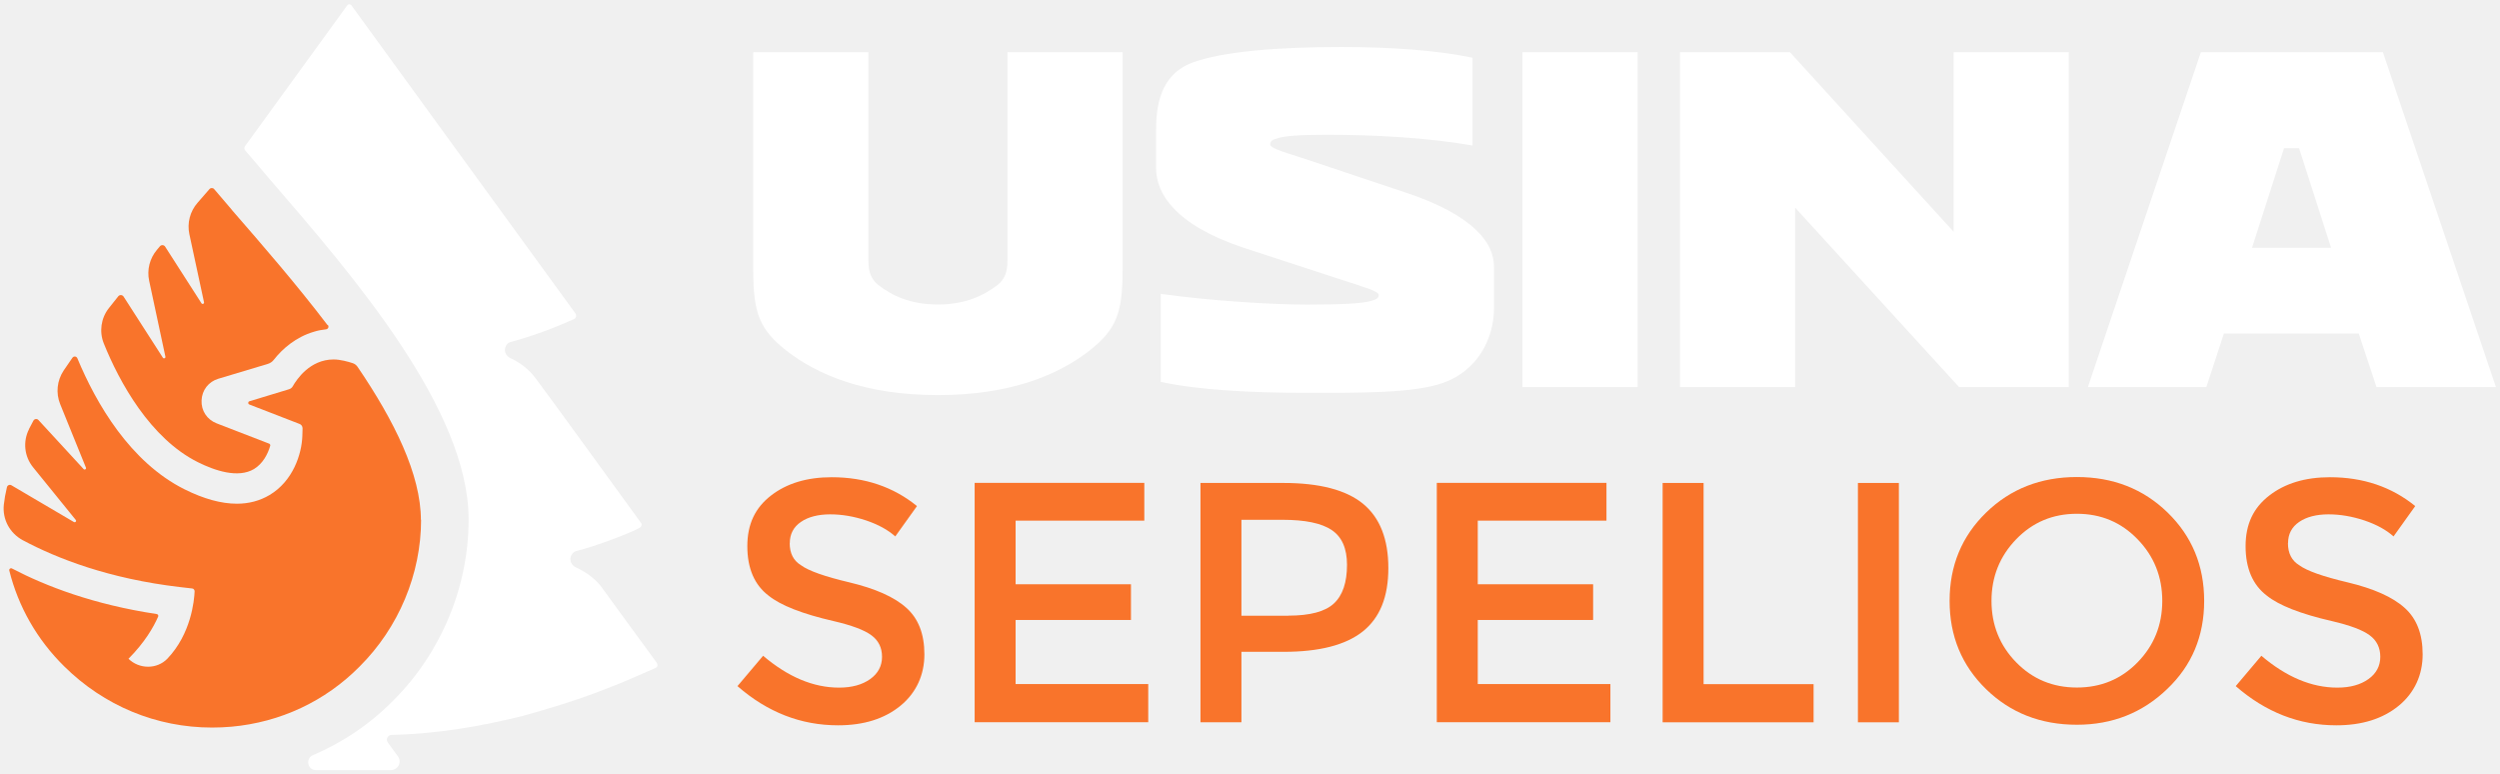
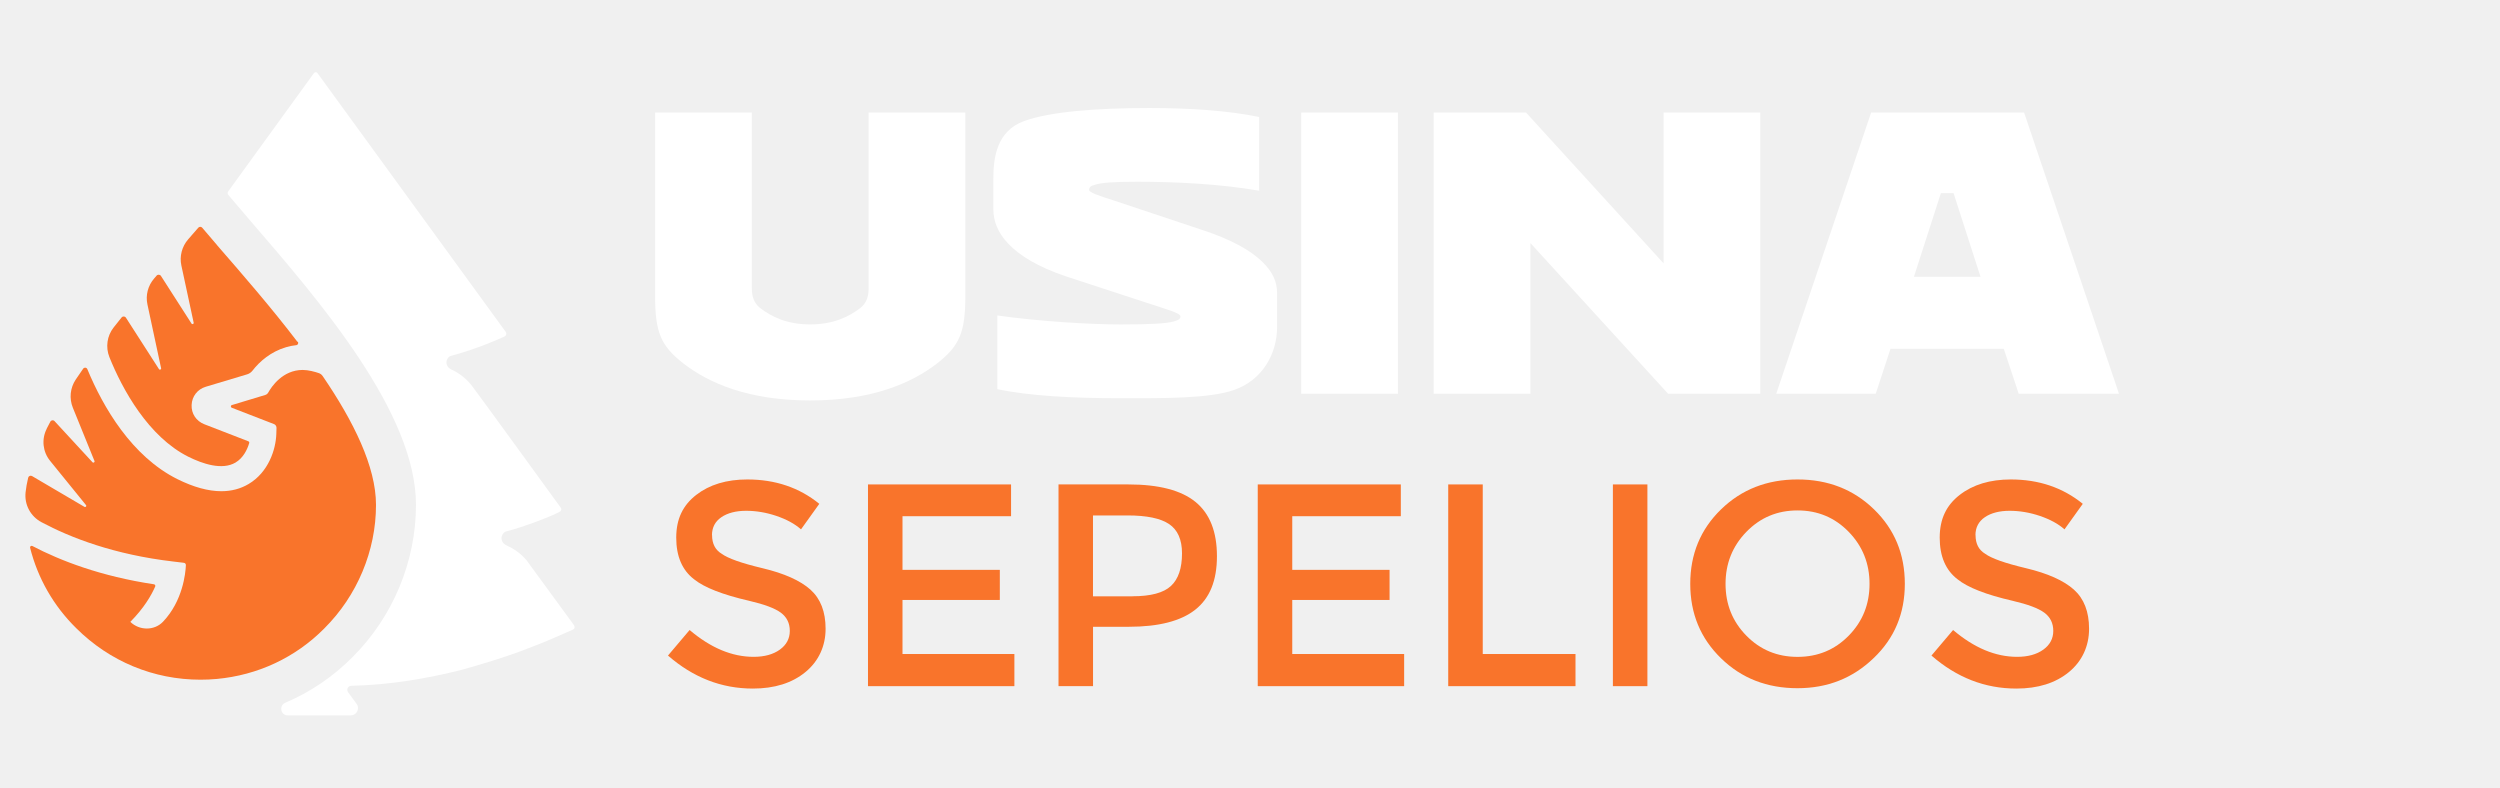
- <svg xmlns="http://www.w3.org/2000/svg" width="559" height="173" viewBox="0 0 559 173" fill="none">
-   <path d="M176.647 121.458C176.647 123.706 177.487 125.366 179.189 126.395C180.87 127.635 184.484 128.917 190.01 130.22C195.81 131.606 200.075 133.498 202.744 135.914C205.433 138.309 206.778 141.776 206.778 146.315C206.778 150.854 204.992 154.888 201.42 157.809C197.848 160.729 193.204 162.179 187.468 162.179C179.147 162.179 171.667 159.259 164.964 153.417L170.7 146.63C176.289 151.379 181.942 153.753 187.699 153.753C190.578 153.753 192.889 153.102 194.654 151.841C196.419 150.58 197.302 148.9 197.302 146.861C197.302 144.823 196.503 143.205 194.927 142.05C193.351 140.873 190.536 139.822 186.48 138.877C179.504 137.28 174.629 135.368 171.919 133.182C168.767 130.787 167.17 127.089 167.17 122.13C167.17 117.171 168.935 113.536 172.465 110.804C175.995 108.073 180.513 106.707 186.039 106.707C193.477 106.707 199.844 108.871 205.118 113.158L200.264 119.945C198.646 118.495 196.482 117.297 193.751 116.373C191.019 115.469 188.35 115.007 185.703 115.007C183.055 115.007 180.786 115.574 179.147 116.709C177.487 117.843 176.668 119.44 176.668 121.458H176.689H176.647Z" fill="#F9742B" />
-   <path d="M255.968 107.99V116.416H227.181V130.641H252.984V138.626H227.181V152.956H256.85V161.487H218.02V107.969H255.968V107.99Z" fill="#F9742B" />
-   <path d="M287.066 107.988C295.156 107.988 301.102 109.543 304.884 112.632C308.666 115.742 310.558 120.533 310.558 127.025C310.558 133.518 308.645 138.162 304.821 141.209C300.997 144.234 295.114 145.747 287.171 145.747H277.695V161.506H268.533V107.988H287.066ZM288.18 137.658C293.033 137.658 296.437 136.754 298.392 134.926C300.346 133.098 301.312 130.219 301.312 126.29C301.312 122.634 300.178 120.049 297.887 118.515C295.618 116.981 291.941 116.225 286.856 116.225H277.695V137.679H288.18V137.658Z" fill="#F9742B" />
-   <path d="M359.347 107.99V116.416H330.561V130.641H356.364V138.626H330.561V152.956H360.23V161.487H321.399V107.969H359.347V107.99Z" fill="#F9742B" />
-   <path d="M371.913 161.506V107.988H381.074V152.975H405.68V161.506H371.913Z" fill="#F9742B" />
-   <path d="M415.597 107.988H424.758V161.506H415.597V107.988Z" fill="#F9742B" />
-   <path d="M464.577 162.052C456.487 162.052 449.721 159.405 444.279 154.11C438.837 148.815 436.105 142.238 436.105 134.358C436.105 126.479 438.837 119.902 444.279 114.607C449.721 109.312 456.487 106.664 464.577 106.664C472.667 106.664 479.433 109.312 484.875 114.607C490.317 119.902 493.049 126.479 493.049 134.358C493.049 142.238 490.296 148.815 484.77 154.068C479.244 159.384 472.52 162.052 464.577 162.052ZM464.577 114.88C459.198 114.88 454.68 116.771 451.003 120.574C447.326 124.377 445.477 128.979 445.477 134.358C445.477 139.737 447.326 144.339 451.003 148.1C454.68 151.861 459.198 153.731 464.577 153.731C469.956 153.731 474.474 151.861 478.151 148.1C481.828 144.339 483.677 139.758 483.677 134.358C483.677 128.958 481.828 124.356 478.151 120.574C474.474 116.771 469.956 114.88 464.577 114.88Z" fill="#F9742B" />
-   <path d="M511.791 121.458C511.791 123.706 512.632 125.366 514.334 126.395C516.015 127.635 519.629 128.917 525.155 130.22C530.954 131.606 535.22 133.498 537.888 135.914C540.578 138.309 541.923 141.776 541.923 146.315C541.923 150.854 540.137 154.888 536.565 157.809C532.992 160.729 528.349 162.179 522.612 162.179C514.292 162.179 506.811 159.259 500.108 153.417L505.845 146.63C511.434 151.379 517.086 153.753 522.844 153.753C525.722 153.753 528.034 153.102 529.799 151.841C531.564 150.58 532.446 148.9 532.446 146.861C532.446 144.823 531.648 143.205 530.072 142.05C528.496 140.873 525.68 139.822 521.625 138.877C514.649 137.28 509.774 135.368 507.063 133.182C503.912 130.787 502.315 127.089 502.315 122.13C502.315 117.171 504.08 113.536 507.61 110.804C511.14 108.073 515.657 106.707 521.184 106.707C528.622 106.707 534.989 108.871 540.263 113.158L535.409 119.945C533.791 118.495 531.627 117.297 528.895 116.373C526.164 115.469 523.495 115.007 520.847 115.007C518.2 115.007 515.931 115.574 514.292 116.709C512.632 117.843 511.812 119.44 511.812 121.458H511.833H511.791Z" fill="#F9742B" />
-   <path d="M73.35 72.688C73.624 73.045 73.413 73.57 72.951 73.633C71.984 73.739 71.081 73.907 70.219 74.18C66.206 75.356 63.18 77.983 61.289 80.399C60.932 80.862 60.47 81.198 59.923 81.366L48.85 84.686C46.644 85.337 45.173 87.249 45.089 89.54C44.984 91.83 46.308 93.826 48.472 94.667L60.218 99.205C60.386 99.268 60.491 99.478 60.449 99.668C59.903 101.538 58.81 103.66 56.814 104.879C53.242 107.001 48.01 105.215 44.269 103.345C33.595 98.029 26.682 85.4 23.215 76.785C22.165 74.159 22.585 71.154 24.329 68.927C25.043 68.023 25.737 67.141 26.451 66.258C26.766 65.859 27.376 65.901 27.649 66.321L36.432 79.979C36.621 80.273 37.083 80.084 36.999 79.748L33.364 62.77C32.839 60.333 33.49 57.769 35.108 55.857C35.339 55.584 35.57 55.332 35.781 55.059C36.096 54.702 36.684 54.743 36.936 55.143L45.068 67.813C45.257 68.107 45.719 67.918 45.635 67.582L42.357 52.348C41.832 49.869 42.504 47.284 44.164 45.372C45.173 44.195 46.245 42.998 46.854 42.283C47.127 41.968 47.631 41.968 47.904 42.283C49.144 43.733 50.426 45.225 51.729 46.759L51.96 47.053C58.684 54.785 66.332 63.59 73.245 72.667H73.287L73.35 72.688Z" fill="#F9742B" />
-   <path d="M94.195 116.16C94.195 128.347 89.194 140.324 80.432 149.044C72.741 156.819 62.697 161.505 51.771 162.492C50.342 162.618 48.892 162.681 47.422 162.681C34.982 162.681 23.258 157.806 14.369 149.002C8.297 143.035 4.094 135.66 2.077 127.57C1.993 127.234 2.35 126.939 2.666 127.108C10.23 131.058 20.925 135.176 35.045 137.298C35.319 137.34 35.487 137.614 35.382 137.866C34.331 140.261 32.377 143.644 28.742 147.3C31.137 149.654 35.108 149.696 37.441 147.279C42.736 141.732 43.45 134.315 43.534 132.214C43.534 131.898 43.303 131.604 42.988 131.583L40.256 131.268C24.413 129.419 12.793 124.901 5.082 120.783C2.161 119.207 0.501 116.097 0.859 112.819C0.985 111.643 1.216 110.319 1.552 108.932C1.657 108.491 2.161 108.281 2.561 108.512L16.534 116.728C16.849 116.896 17.164 116.538 16.954 116.265L7.393 104.477C5.439 102.061 5.082 98.741 6.49 95.968V95.925L6.511 95.883C6.826 95.274 7.141 94.665 7.477 94.055C7.708 93.635 8.276 93.572 8.591 93.908L18.698 104.877C18.929 105.15 19.37 104.877 19.223 104.561L13.466 90.378C12.457 87.899 12.751 85.104 14.222 82.877C14.874 81.91 15.525 80.965 16.197 79.998C16.492 79.578 17.122 79.641 17.311 80.124C21.514 90.231 29.12 103.343 41.286 109.415C45.593 111.559 49.502 112.63 52.99 112.63C55.679 112.63 58.117 111.979 60.281 110.697C65.492 107.608 67.509 101.599 67.635 97.396L67.677 95.778C67.677 95.337 67.425 94.938 67.005 94.791L55.763 90.441C55.427 90.315 55.448 89.832 55.784 89.727L64.651 87.037C65.009 86.932 65.324 86.68 65.492 86.365C66.353 84.852 69.316 80.376 74.632 80.376C76.145 80.376 77.91 80.881 78.877 81.196C79.339 81.343 79.717 81.637 79.99 82.036C88.185 94.076 94.153 106.095 94.153 116.307L94.195 116.16Z" fill="#F9742B" />
-   <path d="M146.704 149.319C145.423 149.886 143.09 150.937 140.044 152.219C137.984 153.122 135.463 154.026 132.689 155.118C128.172 156.799 122.688 158.48 116.951 160.077C108.021 162.304 98.019 164.09 87.618 164.322C86.736 164.322 86.231 165.309 86.757 166.045L89.005 169.112C89.194 169.385 89.383 169.701 89.383 170.268C89.383 171.319 88.543 172.201 87.387 172.201H70.682C68.77 172.201 68.266 169.575 70.031 168.839C76.713 166.003 82.827 161.863 88.038 156.568C98.713 145.894 104.827 131.164 104.827 116.162C104.827 91.577 79.129 61.824 60.344 40.077L60.176 39.887C58.348 37.702 56.562 35.622 54.86 33.647C54.629 33.374 54.608 32.974 54.818 32.68L77.658 1.225C77.932 0.868 78.415 0.889 78.625 1.225L128.76 70.145C128.97 70.46 128.928 71.048 128.487 71.301C126.491 72.204 121.322 74.515 114.493 76.406C114.262 76.47 114.031 76.533 114.031 76.533C113.232 76.806 112.938 77.814 112.938 78.214C112.938 78.487 113.001 79.495 114.178 80.084C116.426 81.113 118.422 82.668 119.914 84.727C120.355 85.19 143.385 116.918 143.385 116.918C143.658 117.233 143.532 117.78 143.069 118.011C141.409 119.019 133.404 122.108 128.802 123.243C128.046 123.495 127.583 124.377 127.583 124.987C127.583 125.596 127.899 126.416 128.802 126.857C131.008 127.886 132.668 129.042 134.286 130.912C134.286 130.912 144.54 144.99 146.873 148.142C147.188 148.604 147.146 149.088 146.683 149.319H146.704Z" fill="white" />
-   <path d="M223.209 63.673C224.68 62.454 225.352 60.92 225.352 58.399V11.668H251.113V60.437C251.113 70.25 249.579 73.738 243.696 78.403C236.762 83.803 226.088 88.341 209.782 88.341C193.477 88.341 182.844 83.803 175.91 78.403C170.027 73.738 168.493 70.25 168.493 60.437V11.668H194.254V58.399C194.254 60.92 194.948 62.454 196.397 63.673C199.486 66.069 203.563 68.086 209.782 68.086C216.002 68.086 220.078 66.069 223.209 63.673Z" fill="white" />
-   <path d="M259.644 85.336V65.711C270.928 67.287 284.481 68.106 292.507 68.106C300.534 68.106 304.589 67.854 306.628 67.308C307.972 66.951 308.414 66.572 308.414 65.963C308.414 65.101 305.073 64.177 299.21 62.265L277.862 55.289C270.445 52.767 265.528 49.783 262.523 46.569C259.77 43.69 258.594 40.559 258.594 37.449V29.381C258.594 23.749 259.476 16.689 266.746 14C273.533 11.478 286.015 10.512 300.177 10.512C310.809 10.512 321.231 11.205 329.384 12.907V32.532C319.088 30.747 307.363 30.137 296.92 30.137C290.553 30.137 287.212 30.389 285.531 30.999C284.481 31.251 284.124 31.692 284.124 32.301C284.124 33.037 286.393 33.772 290.826 35.18L314.192 42.976C321.861 45.497 327.009 48.376 330.14 51.38C333.019 54.133 334.196 56.781 334.196 59.869V68.842C334.196 76.007 330.287 82.941 322.87 85.588C316.167 87.984 303.917 87.837 292.297 87.837C279.837 87.837 268.196 87.227 259.686 85.399L259.644 85.336Z" fill="white" />
-   <path d="M340.562 86.555V11.668H366.323V86.555H340.562Z" fill="white" />
-   <path d="M401.561 86.555H375.8V11.668H400.384L437.008 51.822V11.668H462.769V86.555H438.227L401.561 46.443V86.555Z" fill="white" />
-   <path d="M527.634 74.579H497.461L493.532 86.555H467.035L492.313 11.668H533.034L558.312 86.555H531.606L527.634 74.579ZM503.701 55.415H521.436L514.271 33.142H510.909L503.743 55.415H503.701Z" fill="white" />
+ <svg xmlns="http://www.w3.org/2000/svg" id="Capa_1" data-name="Capa 1" viewBox="0 0 549 173">
+   <defs>
+     <style>
+       .cls-1 {
+         fill: #f9742b;
+       }
+ 
+       .cls-2 {
+         fill: #fff;
+       }
+     </style>
+   </defs>
+   <g>
+     <path class="cls-1" d="M156.37,117.52c0,1.87.7,3.24,2.1,4.08,1.4,1.03,4.38,2.08,8.95,3.17,4.8,1.14,8.32,2.72,10.55,4.71,2.22,1.99,3.33,4.86,3.33,8.6s-1.48,7.09-4.43,9.51c-2.95,2.42-6.8,3.62-11.55,3.62-6.88,0-13.09-2.42-18.63-7.25l4.75-5.61c4.63,3.93,9.31,5.89,14.06,5.89,2.38,0,4.29-.53,5.75-1.58,1.46-1.05,2.19-2.43,2.19-4.12s-.66-3.02-1.96-3.99c-1.31-.97-3.64-1.84-6.99-2.62-5.78-1.33-9.81-2.9-12.06-4.71-2.61-1.99-3.93-5.04-3.93-9.15s1.46-7.11,4.38-9.38c2.92-2.27,6.67-3.4,11.24-3.4,6.15,0,11.42,1.79,15.8,5.35l-4.02,5.61c-1.34-1.2-3.14-2.18-5.39-2.95-2.25-.76-4.48-1.13-6.67-1.13s-4.06.47-5.43,1.41c-1.37.94-2.06,2.26-2.06,3.94h.02Z" />
+     <path class="cls-1" d="M222.03,106.38v6.98h-23.84v11.78h21.37v6.61h-21.37v11.87h24.57v7.06h-32.15v-44.3h31.42Z" />
+     <path class="cls-1" d="M247.79,106.38c6.7,0,11.62,1.29,14.75,3.85,3.14,2.57,4.7,6.54,4.7,11.91s-1.58,9.23-4.75,11.74c-3.17,2.51-8.04,3.76-14.61,3.76h-7.85v13.04h-7.58v-44.3h15.34ZM248.7,130.94c4.02,0,6.83-.76,8.45-2.27,1.62-1.51,2.42-3.9,2.42-7.15,0-3.02-.95-5.16-2.83-6.43-1.88-1.27-4.93-1.9-9.14-1.9h-7.58v17.76h8.68Z" />
+     <path class="cls-1" d="M307.62,106.38v6.98h-23.84v11.78h21.37v6.61h-21.37v11.87h24.57v7.06h-32.15v-44.3h31.42Z" />
+     <path class="cls-1" d="M318.03,150.68v-44.3h7.58v37.24h20.37v7.06h-27.95Z" />
+     <path class="cls-1" d="M354.19,106.38h7.58v44.3h-7.58v-44.3Z" />
+     <path class="cls-1" d="M394.74,151.13c-6.7,0-12.31-2.18-16.8-6.57-4.51-4.38-6.76-9.83-6.76-16.35s2.25-11.97,6.76-16.35c4.51-4.38,10.1-6.57,16.8-6.57s12.29,2.19,16.8,6.57c4.51,4.38,6.76,9.83,6.76,16.35s-2.28,11.96-6.85,16.31c-4.57,4.41-10.13,6.61-16.72,6.61h.01ZM394.74,112.09c-4.45,0-8.19,1.57-11.24,4.71-3.05,3.14-4.57,6.95-4.57,11.42s1.52,8.26,4.57,11.37c3.05,3.11,6.79,4.66,11.24,4.66s8.19-1.55,11.24-4.66c3.05-3.11,4.57-6.9,4.57-11.37s-1.52-8.28-4.57-11.42c-3.05-3.14-6.79-4.71-11.24-4.71Z" />
+     <path class="cls-1" d="M433.83,117.52c0,1.87.7,3.24,2.1,4.08,1.4,1.03,4.38,2.08,8.95,3.17,4.8,1.14,8.32,2.72,10.55,4.71,2.22,1.99,3.33,4.86,3.33,8.6s-1.48,7.09-4.43,9.51c-2.95,2.42-6.8,3.62-11.55,3.62-6.88,0-13.09-2.42-18.63-7.25l4.75-5.61c4.63,3.93,9.31,5.89,14.06,5.89,2.38,0,4.29-.53,5.75-1.58,1.46-1.05,2.19-2.43,2.19-4.12s-.66-3.02-1.96-3.99c-1.31-.97-3.64-1.84-6.99-2.62-5.78-1.33-9.81-2.9-12.06-4.71-2.61-1.99-3.93-5.04-3.93-9.15s1.46-7.11,4.38-9.38c2.92-2.27,6.67-3.4,11.24-3.4,6.15,0,11.42,1.79,15.8,5.35l-4.02,5.61c-1.34-1.2-3.14-2.18-5.39-2.95-2.25-.76-4.48-1.13-6.67-1.13s-4.06.47-5.43,1.41c-1.37.94-2.06,2.26-2.06,3.94h.02Z" />
+   </g>
+   <g>
+     <path class="cls-1" d="M65.39,75.03c.22.29.05.73-.33.77-.79.08-1.54.23-2.25.45-3.32.97-5.81,3.13-7.36,5.14-.29.37-.67.65-1.13.8l-9.13,2.74c-1.82.54-3.04,2.12-3.11,4-.09,1.89,1.01,3.54,2.78,4.23l9.68,3.75c.15.06.23.22.19.37-.45,1.54-1.35,3.3-3,4.29-2.95,1.75-7.25.28-10.35-1.26-8.8-4.39-14.51-14.8-17.36-21.9-.86-2.16-.52-4.64.92-6.48.58-.74,1.17-1.47,1.75-2.2.26-.33.77-.29.98.06l7.24,11.27c.16.24.53.08.47-.19l-3-14c-.44-2.02.1-4.12,1.45-5.69.19-.22.38-.44.56-.65.27-.3.74-.27.96.07l6.71,10.46c.16.24.53.08.47-.19l-2.7-12.56c-.44-2.04.12-4.17,1.49-5.75.84-.97,1.71-1.96,2.22-2.55.23-.27.64-.27.87,0,1.02,1.2,2.08,2.43,3.16,3.7l.19.24c5.54,6.37,11.85,13.63,17.56,21.12l.04-.02Z" />
+     <path class="cls-1" d="M82.57,110.89c0,10.06-4.13,19.93-11.35,27.11-6.34,6.41-14.63,10.27-23.63,11.1-1.18.11-2.38.16-3.58.16-10.26,0-19.93-4.01-27.25-11.29-5.01-4.92-8.47-11-10.15-17.68-.07-.28.23-.52.49-.39,6.23,3.26,15.05,6.65,26.71,8.41.22.04.36.25.28.47-.86,1.98-2.48,4.76-5.47,7.78,1.98,1.93,5.25,1.98,7.17-.02,4.36-4.57,4.96-10.7,5.03-12.43.01-.27-.18-.5-.45-.52l-2.25-.27c-13.07-1.52-22.65-5.25-29.02-8.65-2.41-1.29-3.78-3.87-3.48-6.58.11-.98.29-2.06.57-3.2.09-.36.51-.53.84-.35l11.52,6.77c.26.14.52-.16.34-.39l-7.89-9.72c-1.62-1.99-1.91-4.74-.75-7.02l.02-.04v-.04c.26-.51.52-1,.79-1.51.18-.34.66-.4.91-.12l8.34,9.04c.19.22.55,0,.44-.27l-4.75-11.7c-.83-2.04-.6-4.35.63-6.19.53-.8,1.08-1.58,1.63-2.38.24-.34.77-.29.92.1,3.46,8.34,9.74,19.15,19.78,24.15,3.55,1.76,6.77,2.65,9.65,2.65,2.22,0,4.23-.53,6.01-1.6,4.3-2.55,5.95-7.51,6.06-10.98l.04-1.34c0-.36-.21-.69-.55-.82l-9.27-3.59c-.28-.11-.27-.51.02-.59l7.31-2.21c.29-.08.55-.29.69-.56.7-1.25,3.15-4.94,7.55-4.94,1.25,0,2.71.41,3.5.68.38.12.69.36.91.69,6.76,9.92,11.69,19.85,11.69,28.27h-.01Z" />
+   </g>
+   <path class="cls-2" d="M125.88,138.23c-1.06.47-2.99,1.33-5.49,2.39-1.7.74-3.77,1.49-6.07,2.39-3.72,1.38-8.24,2.77-12.98,4.1-7.37,1.84-15.61,3.31-24.19,3.49-.73.01-1.14.82-.71,1.41l1.86,2.54c.16.22.31.48.31.95,0,.86-.69,1.6-1.64,1.6h-13.77c-1.58,0-2-2.16-.54-2.78,5.51-2.34,10.55-5.75,14.85-10.12,8.8-8.8,13.84-20.95,13.84-33.33,0-20.28-21.2-44.82-36.69-62.75l-.13-.16c-1.51-1.8-2.97-3.51-4.38-5.14-.2-.23-.21-.56-.03-.8l18.81-25.95c.22-.29.62-.28.8,0l41.35,56.84c.18.27.13.75-.22.95-1.64.75-5.91,2.66-11.54,4.21-.19.05-.38.11-.38.11-.65.23-.91,1.05-.91,1.38.01.23.05,1.05,1.02,1.55,1.86.85,3.5,2.13,4.74,3.83.36.37,19.36,26.56,19.36,26.56.22.27.12.71-.27.89-1.38.83-7.98,3.38-11.76,4.32-.62.21-1,.94-1,1.44s.25,1.18,1,1.55c1.81.85,3.19,1.8,4.52,3.35,0,0,8.46,11.6,10.38,14.2.25.37.22.79-.16.97Z" />
+   <g>
+     <path class="cls-2" d="M188.98,67.6c1.21-1.01,1.77-2.27,1.77-4.35V24.71h21.24v40.21c0,8.1-1.27,10.97-6.12,14.82-5.72,4.45-14.52,8.2-27.96,8.2s-22.21-3.74-27.93-8.2c-4.85-3.84-6.12-6.72-6.12-14.82V24.71h21.24v38.54c0,2.07.57,3.34,1.77,4.35,2.55,1.97,5.92,3.64,11.04,3.64s8.49-1.67,11.07-3.64Z" />
+     <path class="cls-2" d="M219.02,85.47v-16.19c9.3,1.31,20.48,1.97,27.1,1.97s9.97-.2,11.64-.66c1.11-.3,1.47-.6,1.47-1.11,0-.7-2.75-1.47-7.6-3.05l-17.6-5.76c-6.12-2.07-10.17-4.55-12.65-7.2-2.27-2.38-3.24-4.95-3.24-7.53v-6.66c0-4.65.72-10.47,6.72-12.68,5.61-2.07,15.89-2.88,27.56-2.88,8.76,0,17.36.57,24.09,1.97v16.19c-8.49-1.47-18.16-1.97-26.77-1.97-5.25,0-8,.2-9.4.7-.87.2-1.17.57-1.17,1.07,0,.6,1.87,1.21,5.52,2.38l19.27,6.42c6.32,2.07,10.58,4.45,13.15,6.92,2.37,2.27,3.34,4.45,3.34,6.99v7.4c0,5.92-3.22,11.62-9.35,13.81-5.53,1.97-15.64,1.85-25.21,1.85-10.27,0-19.87-.5-26.9-2h0Z" />
+     <path class="cls-2" d="M285.75,86.47V24.71h21.24v61.76h-21.24Z" />
+     <path class="cls-2" d="M336.07,86.47h-21.24V24.71h20.28l30.21,33.12V24.71h21.24v61.76h-20.24l-30.24-33.09v33.09h-.01Z" />
+     <path class="cls-2" d="M440.04,76.6h-24.89l-3.24,9.87h-21.85l20.84-61.76h33.59l20.84,61.76h-22.02l-3.28-9.87ZM420.3,60.78h14.62l-5.92-18.37h-2.78l-5.92,18.37h-.01Z" />
+   </g>
</svg>
